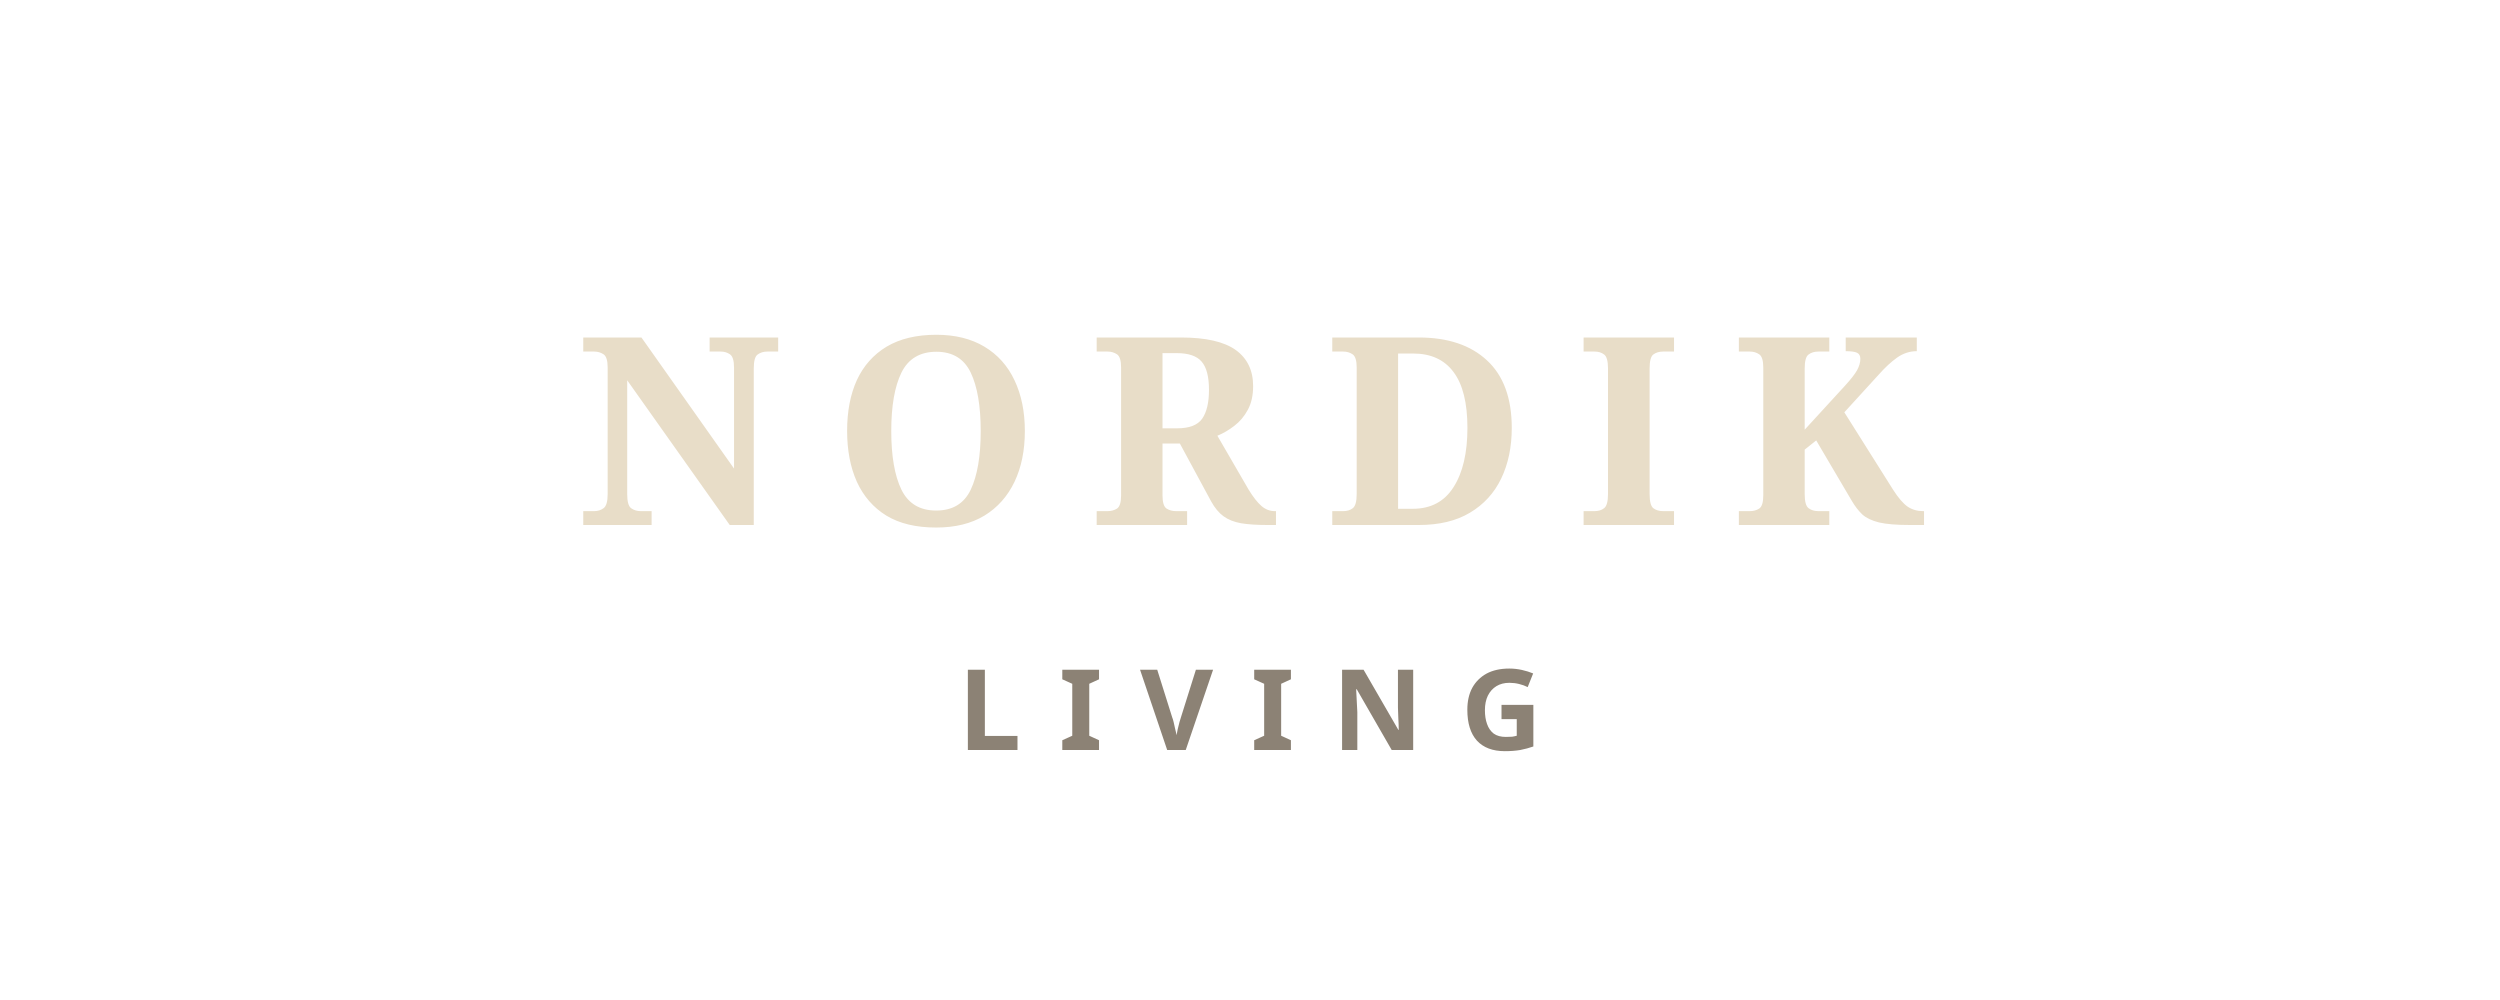
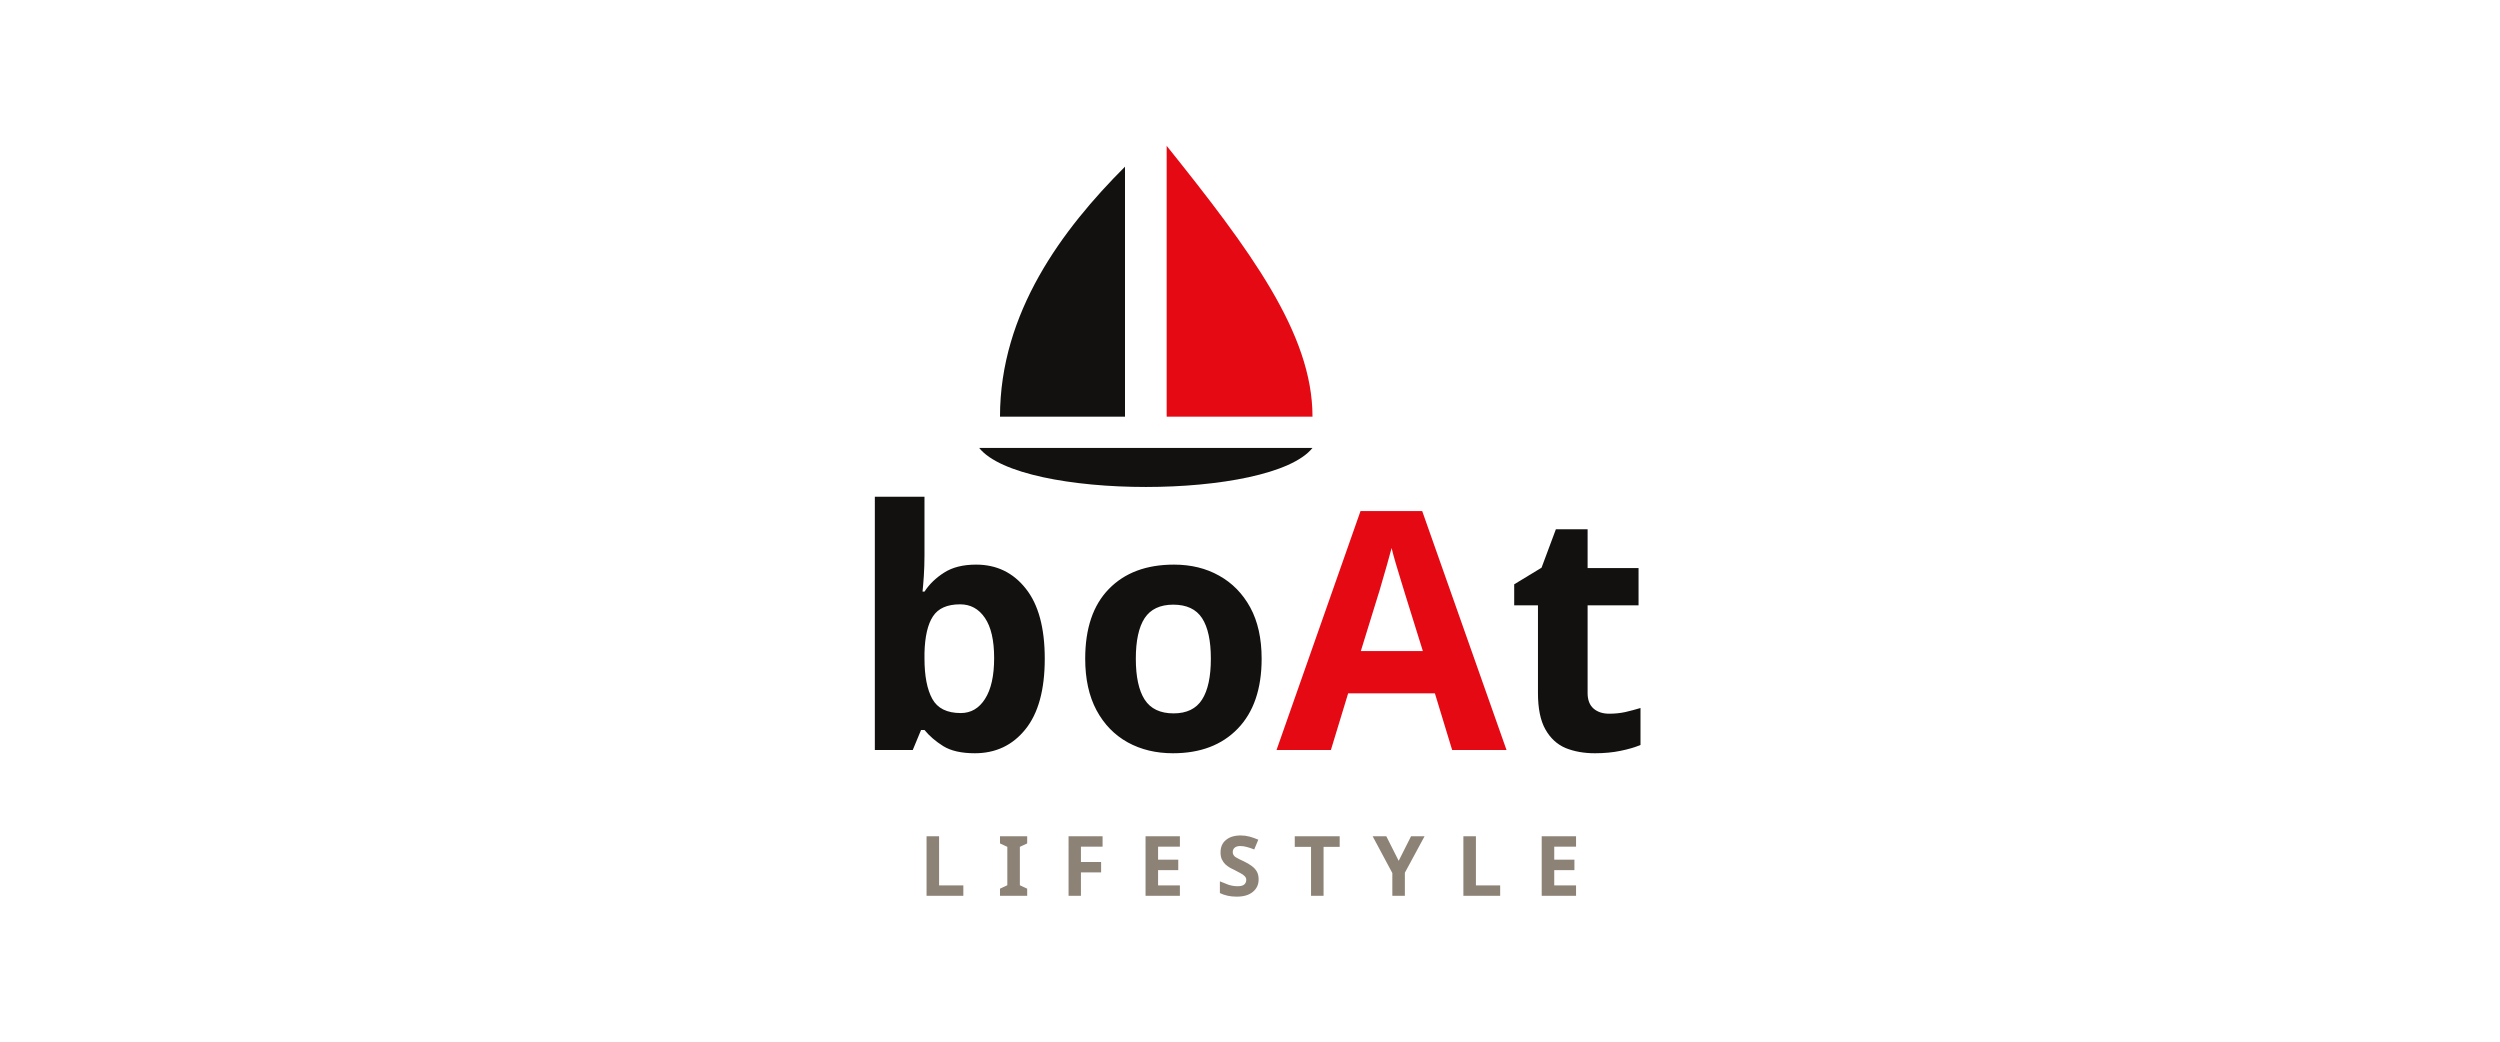
- <svg xmlns="http://www.w3.org/2000/svg" viewBox="0 0 200 80" fill="none">
-   <text x="100" y="42" font-family="'Cormorant Garamond', Georgia, serif" font-size="21" font-weight="600" fill="#E8DDC8" text-anchor="middle" letter-spacing="4">NORDIK</text>
-   <text x="100" y="60" font-family="'Manrope', sans-serif" font-size="9" font-weight="600" fill="#8C8275" text-anchor="middle" letter-spacing="3">LIVING</text>
+ <svg xmlns="http://www.w3.org/2000/svg" viewBox="0 0 240 100" fill="none">
+   <g transform="translate(108, 14)">
+     <path d="M-12 26 C-12 16 -6 8 0 2 L0 26 Z" fill="#121110" />
+     <path d="M4 26 L4 0 C12 10 18 18 18 26 Z" fill="#E50914" />
+     <path d="M-14 29 L18 29 C14 34 -10 34 -14 29 Z" fill="#121110" />
+   </g>
+   <text x="120" y="72" font-family="'Manrope', sans-serif" font-size="32" font-weight="900" fill="#121110" text-anchor="middle" letter-spacing="1">bo<tspan fill="#E50914">A</tspan>t</text>
+   <text x="120" y="86" font-family="'Manrope', sans-serif" font-size="8" font-weight="700" fill="#8C8275" text-anchor="middle" letter-spacing="3">LIFESTYLE</text>
</svg>
